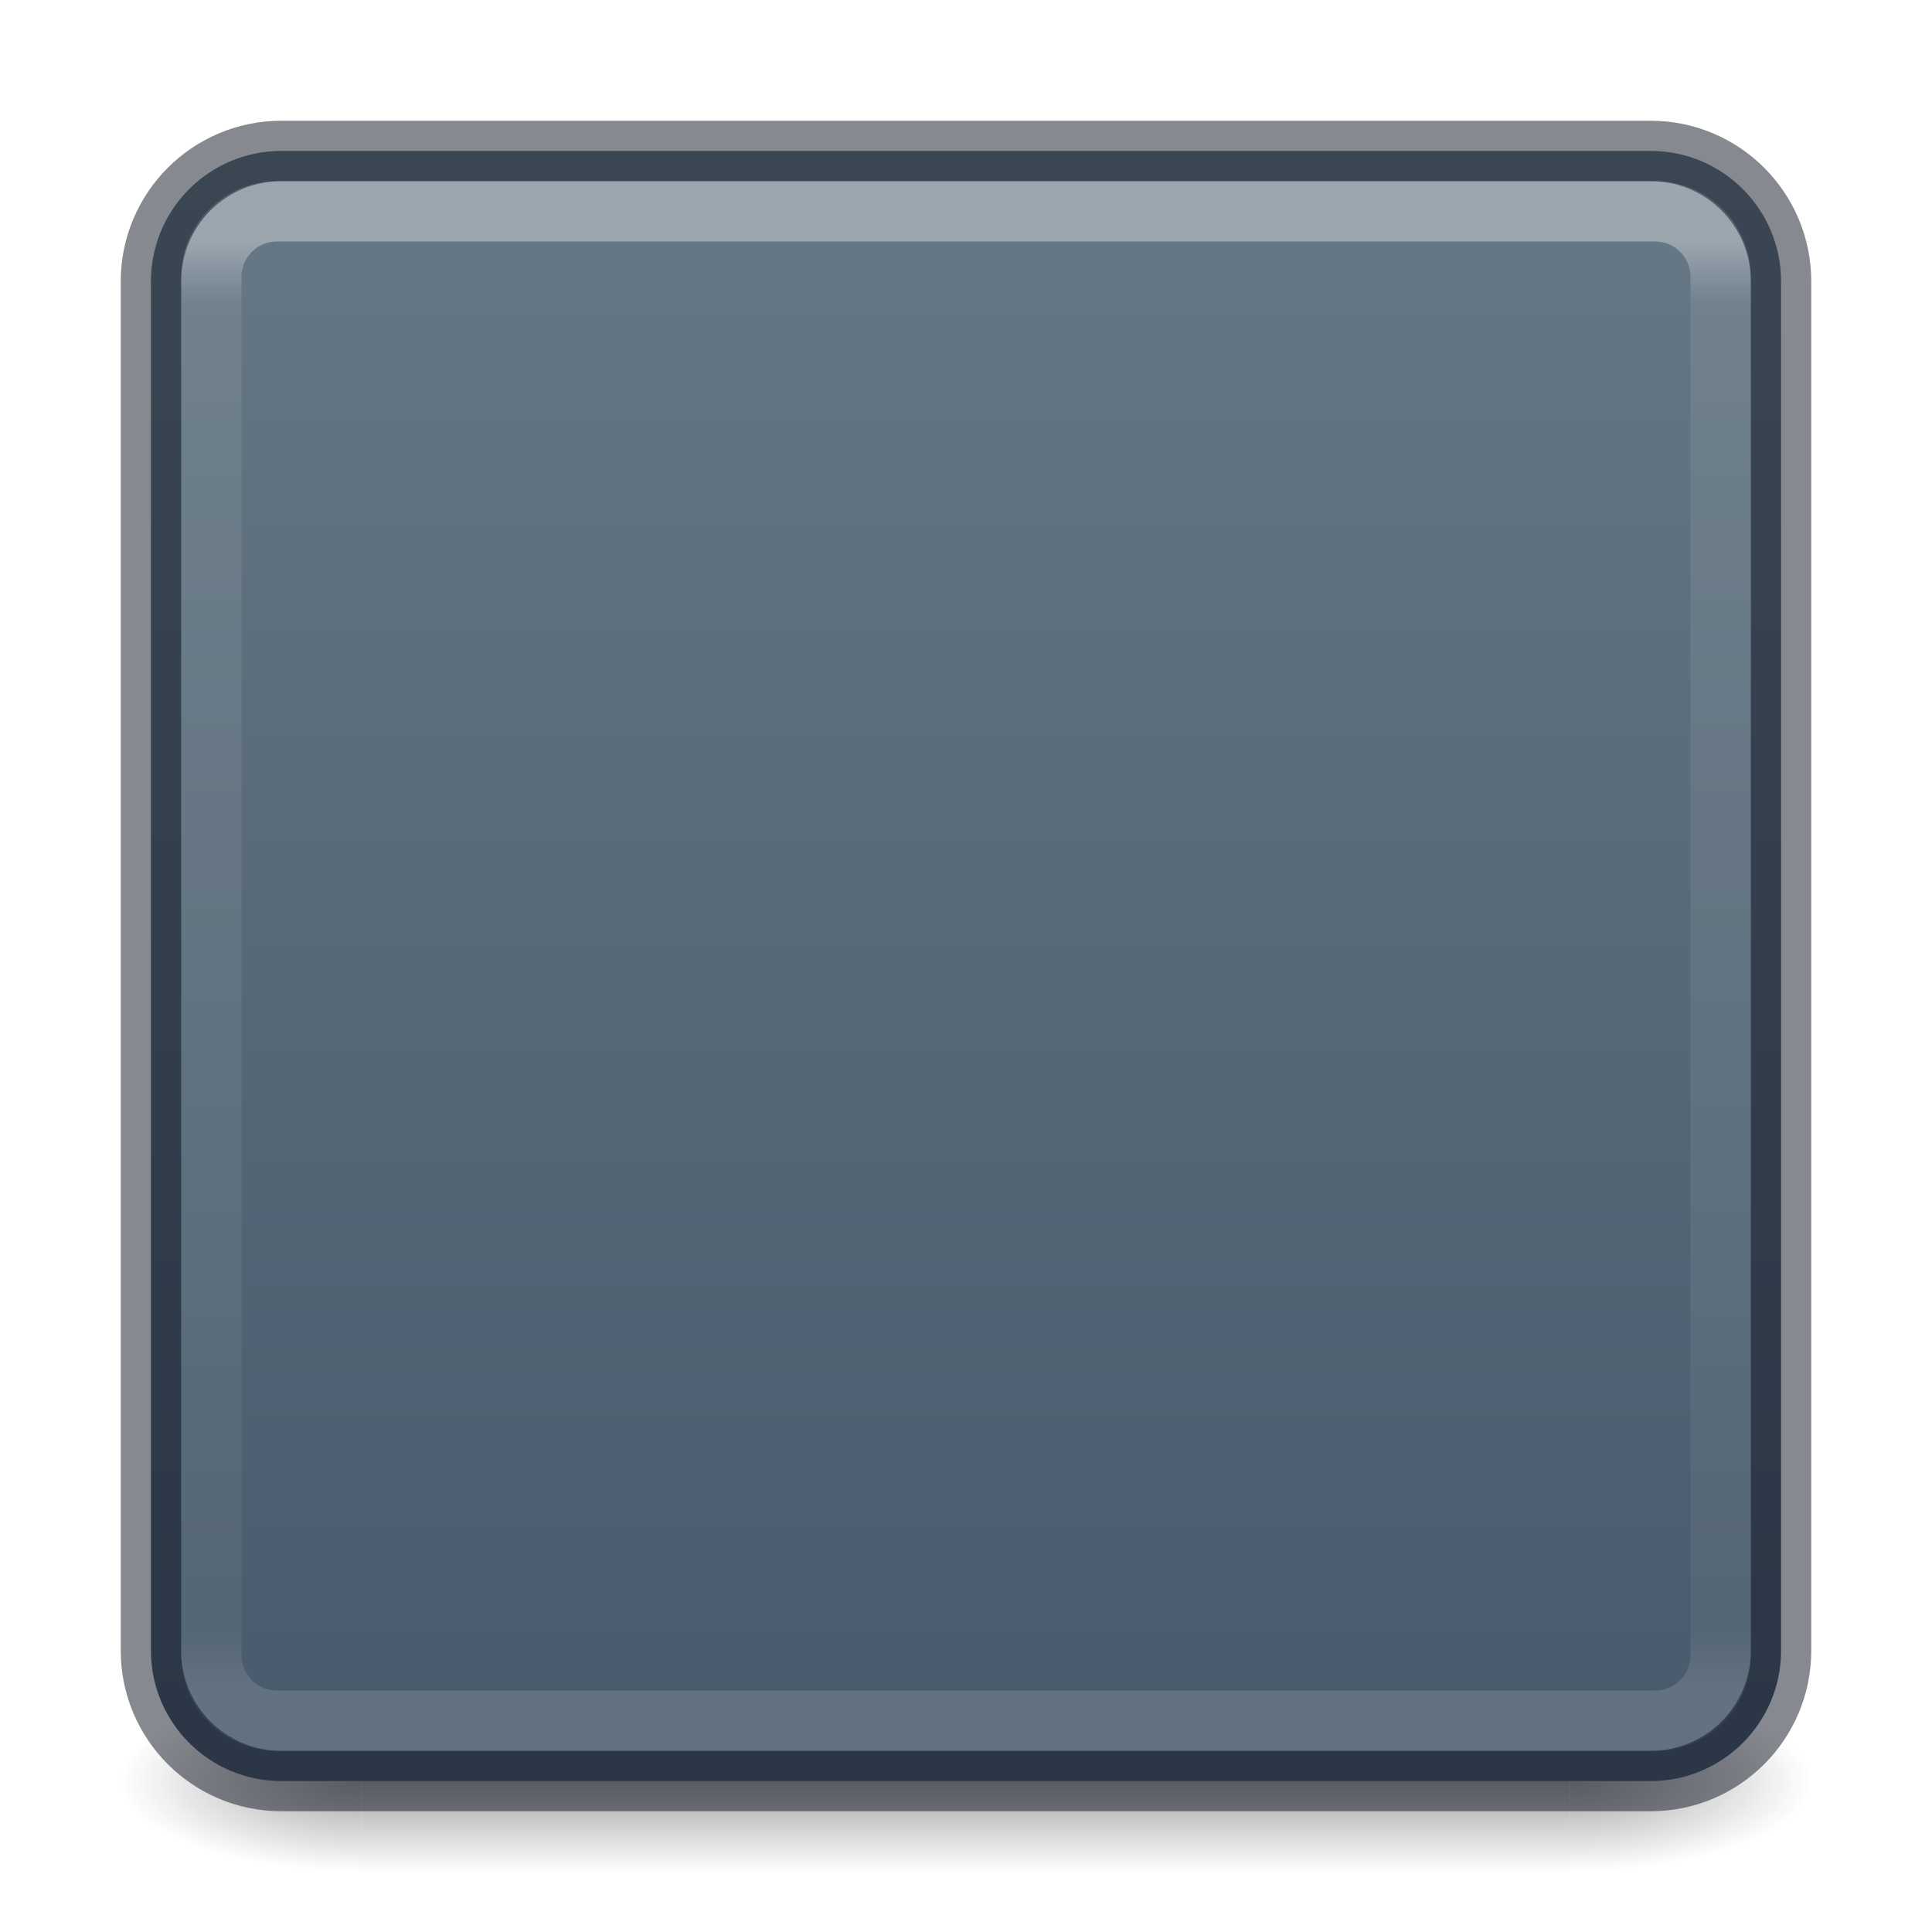
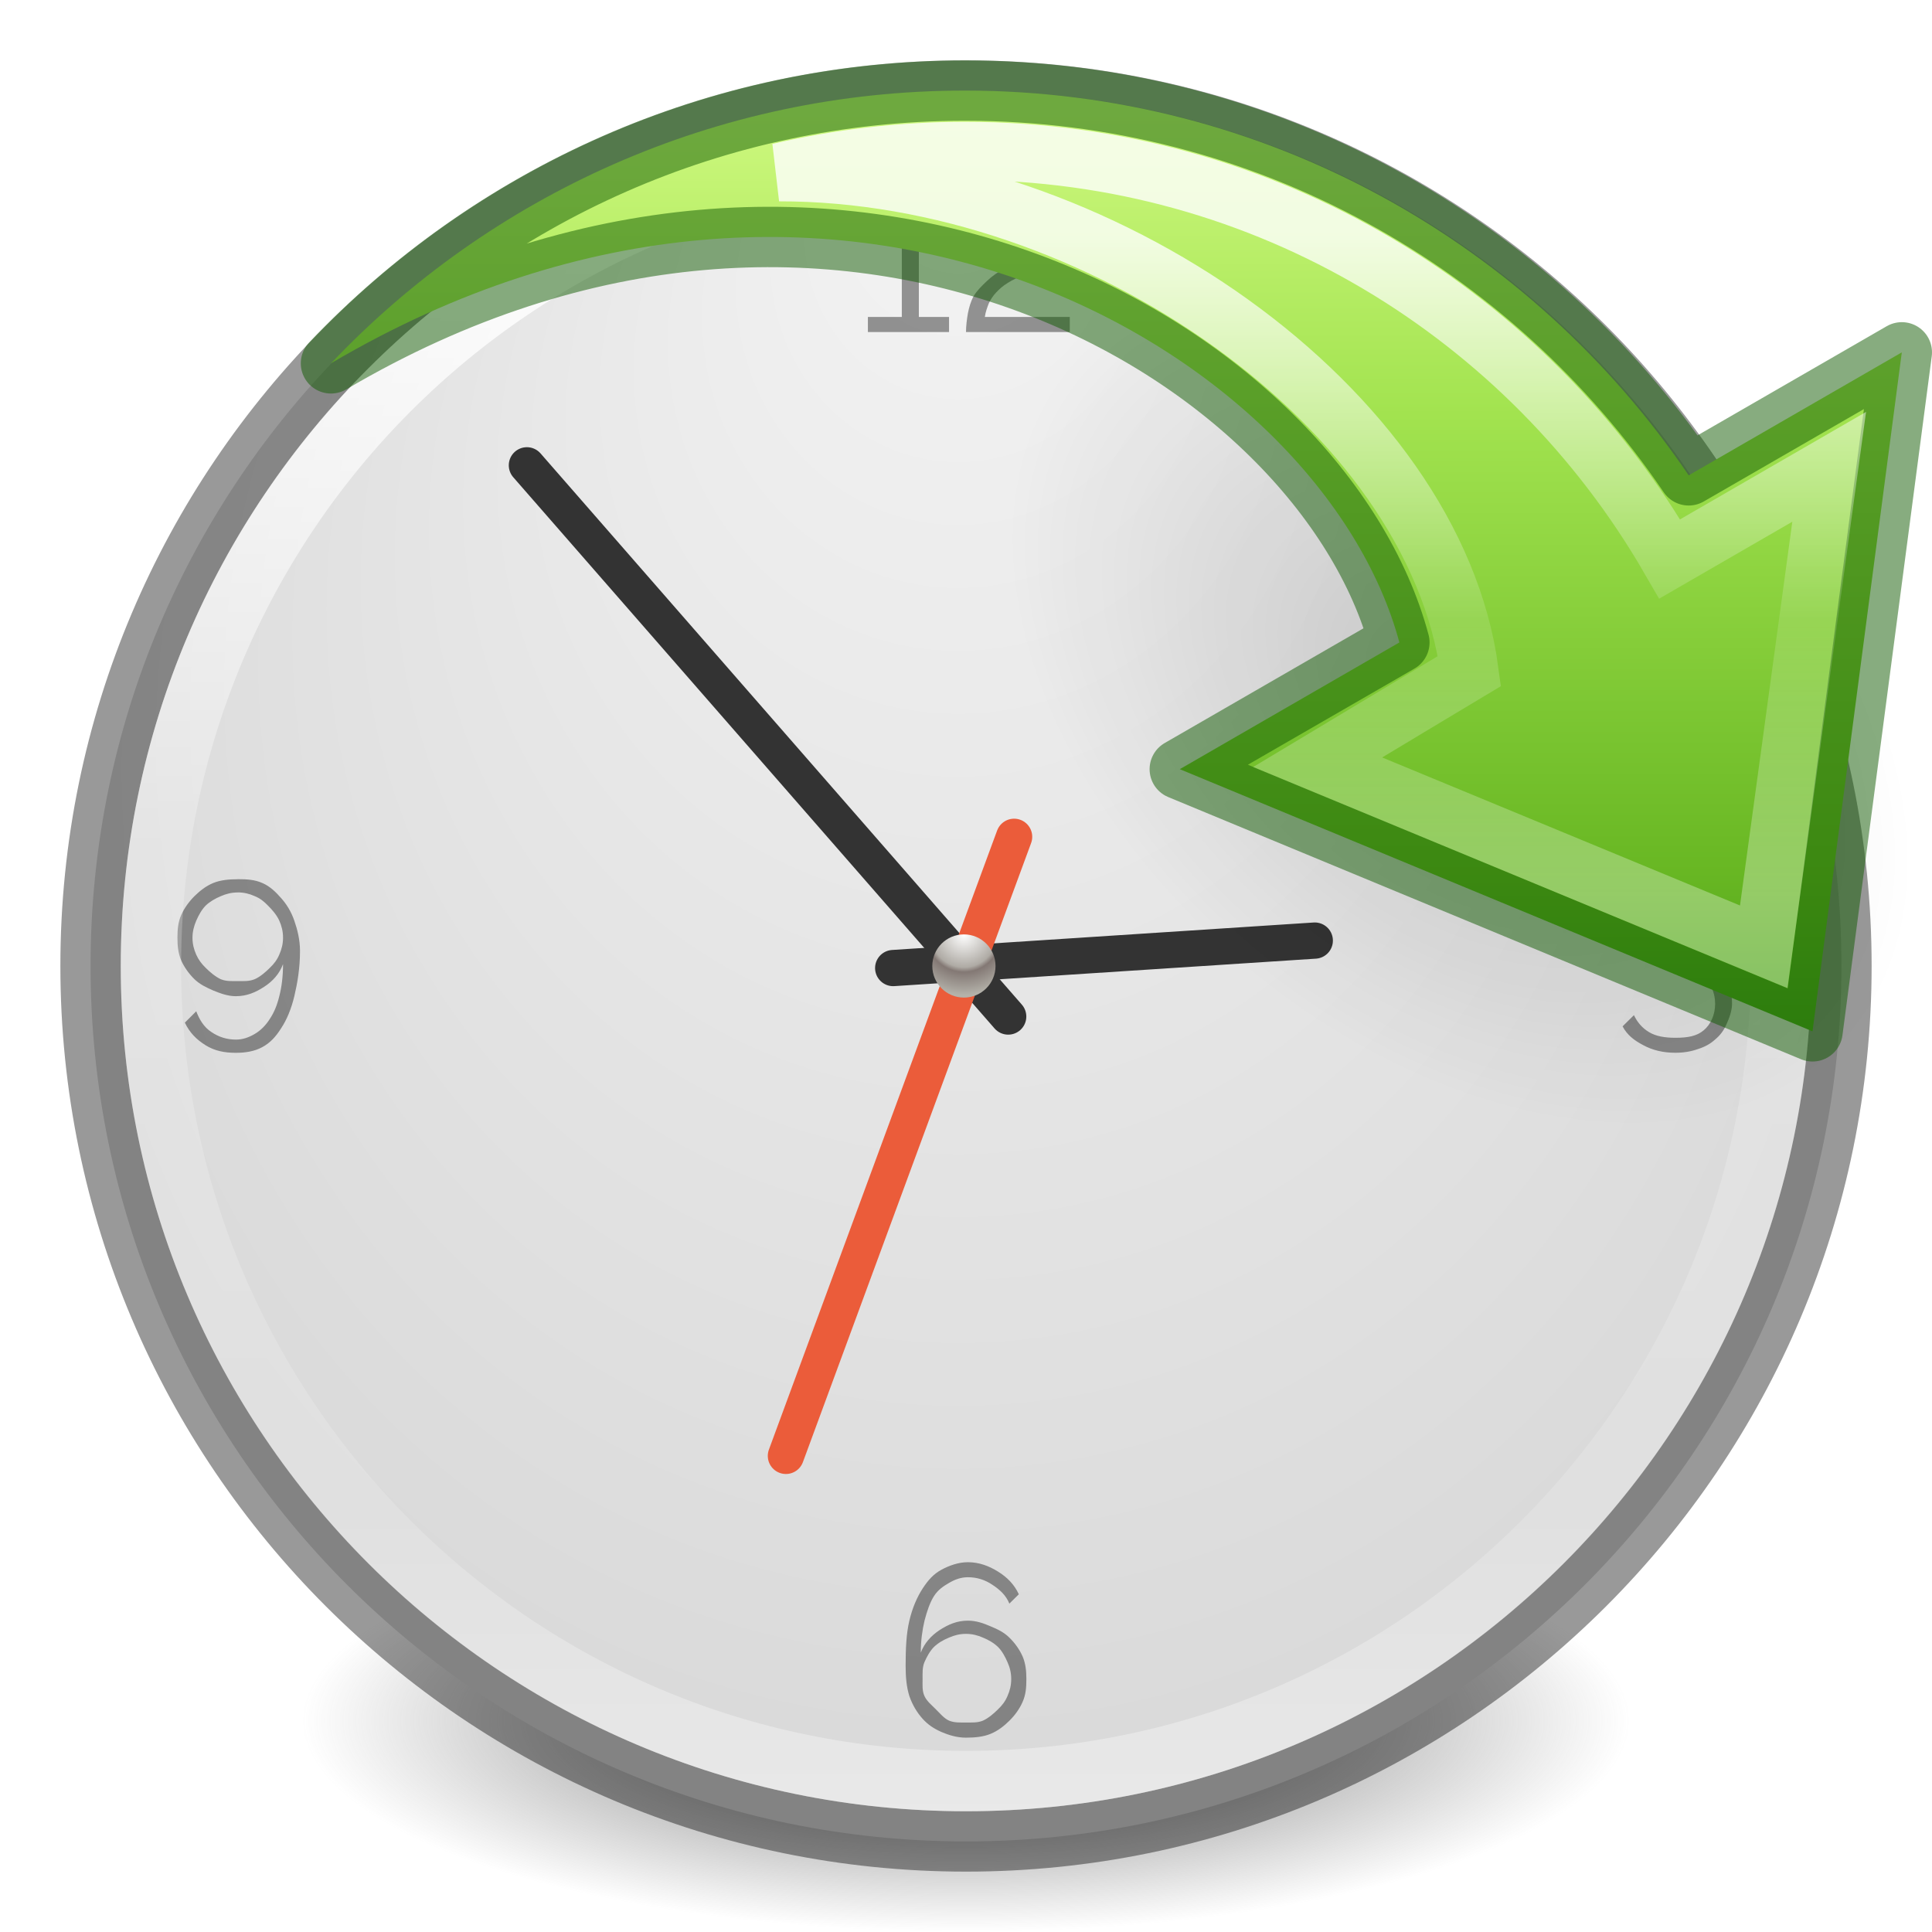
- <svg xmlns="http://www.w3.org/2000/svg" xmlns:xlink="http://www.w3.org/1999/xlink" version="1.1" width="32" height="32" id="svg6860">
-   <defs id="defs6862">
-     <linearGradient id="linearGradient857">
-       <stop style="stop-color:#667885;stop-opacity:1" offset="0" id="stop853" />
-       <stop style="stop-color:#485a6c;stop-opacity:1" offset="1" id="stop855" />
+ <svg xmlns="http://www.w3.org/2000/svg" xmlns:xlink="http://www.w3.org/1999/xlink" version="1.1" width="32" height="32" id="svg4279">
+   <defs id="defs4281">
+     <radialGradient cx="16" cy="15.377" r="0.626" fx="16" fy="15.377" id="radialGradient4125" xlink:href="#linearGradient4119" gradientUnits="userSpaceOnUse" gradientTransform="matrix(0,1.598875,1.598877,0,-8.621424,-10.10247)" />
+     <linearGradient id="linearGradient4119">
+       <stop id="stop4121" style="stop-color:#ffffff;stop-opacity:1" offset="0" />
+       <stop id="stop4148" style="stop-color:#afaba5;stop-opacity:1" offset="0.54" />
+       <stop id="stop4146" style="stop-color:#837874;stop-opacity:1" offset="0.62" />
+       <stop id="stop4123" style="stop-color:#b4b2aa;stop-opacity:1" offset="1" />
    </linearGradient>
-     <linearGradient x1="167.983" y1="8.508" x2="167.983" y2="54.78" id="linearGradient5915" xlink:href="#linearGradient5803-0" gradientUnits="userSpaceOnUse" gradientTransform="matrix(0.422101,0,0,0.422101,-52.55959,1.774787)" />
-     <linearGradient id="linearGradient5803-0">
-       <stop id="stop5805-3" style="stop-color:#fff5ef;stop-opacity:1" offset="0" />
-       <stop id="stop5807-4" style="stop-color:#fef8dd;stop-opacity:1" offset="1" />
+     <linearGradient x1="71.204" y1="15.369" x2="71.204" y2="40.496" id="linearGradient3221" xlink:href="#linearGradient4806-9" gradientUnits="userSpaceOnUse" gradientTransform="matrix(1.102203,0,0,1.102204,-63.55275,-14.715)" />
+     <linearGradient id="linearGradient4806-9">
+       <stop id="stop4808-49" style="stop-color:#ffffff;stop-opacity:1" offset="0" />
+       <stop id="stop4810-05" style="stop-color:#ffffff;stop-opacity:0.235" offset="0.424" />
+       <stop id="stop4812-6" style="stop-color:#ffffff;stop-opacity:0.157" offset="0.821" />
+       <stop id="stop4814-7" style="stop-color:#ffffff;stop-opacity:0.392" offset="1" />
    </linearGradient>
-     <linearGradient x1="24" y1="6.24" x2="24" y2="41.76" id="linearGradient4161" xlink:href="#linearGradient3924-0" gradientUnits="userSpaceOnUse" gradientTransform="matrix(0.6756757,0,0,0.6756757,-0.216217,-0.2162063)" />
-     <linearGradient id="linearGradient3924-0">
-       <stop id="stop3926-6" style="stop-color:#ffffff;stop-opacity:1" offset="0" />
-       <stop id="stop3928-3" style="stop-color:#ffffff;stop-opacity:0.235" offset="0.042" />
-       <stop id="stop3930-2" style="stop-color:#ffffff;stop-opacity:0.157" offset="0.958" />
-       <stop id="stop3932-62" style="stop-color:#ffffff;stop-opacity:0.392" offset="1" />
+     <radialGradient cx="15.026" cy="8.626" r="20" fx="0.304" fy="8.626" id="radialGradient3228" xlink:href="#linearGradient2867-449-88-871-390-598-476-591-434-148-57-177-641-289-620-227-114-444-680-744-4-8-69-5-4-8-426-2-9-1-4-965" gradientUnits="userSpaceOnUse" gradientTransform="matrix(-4.7487238e-8,0.780378,-0.7352292,-5.3751304e-8,22.2126,1.684189)" />
+     <linearGradient id="linearGradient2867-449-88-871-390-598-476-591-434-148-57-177-641-289-620-227-114-444-680-744-4-8-69-5-4-8-426-2-9-1-4-965">
+       <stop id="stop4036" style="stop-color:#f4f4f4;stop-opacity:1" offset="0" />
+       <stop id="stop4040" style="stop-color:#dadada;stop-opacity:1" offset="1" />
    </linearGradient>
-     <radialGradient cx="4.993" cy="43.5" r="2.5" fx="4.993" fy="43.5" id="radialGradient2976" xlink:href="#linearGradient3688-166-749-6" gradientUnits="userSpaceOnUse" gradientTransform="matrix(2.175537,0,0,1.4,26.7014,-17.4)" />
-     <linearGradient id="linearGradient3688-166-749-6">
-       <stop id="stop2883-8" style="stop-color:#181818;stop-opacity:1" offset="0" />
-       <stop id="stop2885-3" style="stop-color:#181818;stop-opacity:0" offset="1" />
+     <linearGradient id="linearGradient3820-7-2-2">
+       <stop id="stop3822-2-6-36" style="stop-color:#3d3d3d;stop-opacity:1" offset="0" />
+       <stop id="stop3864-8-7-6" style="stop-color:#686868;stop-opacity:0.498" offset="0.5" />
+       <stop id="stop3824-1-2-4" style="stop-color:#686868;stop-opacity:0" offset="1" />
    </linearGradient>
-     <radialGradient cx="4.993" cy="43.5" r="2.5" fx="4.993" fy="43.5" id="radialGradient2978" xlink:href="#linearGradient3688-464-309-7" gradientUnits="userSpaceOnUse" gradientTransform="matrix(2.175537,0,0,1.4,-21.2986,-104.4)" />
-     <linearGradient id="linearGradient3688-464-309-7">
-       <stop id="stop2889-0" style="stop-color:#181818;stop-opacity:1" offset="0" />
-       <stop id="stop2891-66" style="stop-color:#181818;stop-opacity:0" offset="1" />
+     <radialGradient cx="99.157" cy="186.171" r="62.769" fx="99.157" fy="186.171" id="radialGradient4277" xlink:href="#linearGradient3820-7-2-2" gradientUnits="userSpaceOnUse" gradientTransform="matrix(0.1752454,0,0,0.05575992,-1.37681,18.11914)" />
+     <linearGradient gradientTransform="matrix(0,-0.591717,0.6351695,0,11.58373,26.97638)" gradientUnits="userSpaceOnUse" xlink:href="#linearGradient4087" id="linearGradient3916" y2="15.991" x2="20.576" y1="15.991" x1="38.941" />
+     <linearGradient id="linearGradient4087">
+       <stop offset="0" style="stop-color:#ffffff;stop-opacity:1" id="stop4089" />
+       <stop offset="0.512" style="stop-color:#ffffff;stop-opacity:0.235" id="stop4091" />
+       <stop offset="0.585" style="stop-color:#ffffff;stop-opacity:0.157" id="stop4093" />
+       <stop offset="1" style="stop-color:#ffffff;stop-opacity:0.392" id="stop4095" />
    </linearGradient>
-     <linearGradient x1="25.058" y1="47.028" x2="25.058" y2="39.999" id="linearGradient2980" xlink:href="#linearGradient3702-501-757-3" gradientUnits="userSpaceOnUse" gradientTransform="matrix(0.9693878,0,0,1,0.7346938,0)" />
-     <linearGradient id="linearGradient3702-501-757-3">
-       <stop id="stop2895-3" style="stop-color:#181818;stop-opacity:0" offset="0" />
-       <stop id="stop2897-28" style="stop-color:#181818;stop-opacity:1" offset="0.5" />
-       <stop id="stop2899-8" style="stop-color:#181818;stop-opacity:0" offset="1" />
+     <linearGradient gradientTransform="matrix(0.5419876,0,0,0.5049098,10.61748,-0.3398086)" gradientUnits="userSpaceOnUse" xlink:href="#linearGradient3846" id="linearGradient3919" y2="42.04" x2="23.732" y1="4.418" x1="23.732" />
+     <linearGradient id="linearGradient3846">
+       <stop offset="0" style="stop-color:#cdf87e;stop-opacity:1" id="stop3848" />
+       <stop offset="0.262" style="stop-color:#a2e34f;stop-opacity:1" id="stop3850" />
+       <stop offset="0.661" style="stop-color:#68b723;stop-opacity:1" id="stop3852" />
+       <stop offset="1" style="stop-color:#1d7e0d;stop-opacity:1" id="stop3854" />
    </linearGradient>
-     <linearGradient xlink:href="#linearGradient857" id="linearGradient859" x1="17" y1="3" x2="17" y2="29.133" gradientUnits="userSpaceOnUse" />
+     <radialGradient gradientTransform="matrix(-0.4164954,-0.358865,0.2390905,-0.2774862,25.82021,30.6141)" gradientUnits="userSpaceOnUse" xlink:href="#linearGradient8662-7" id="radialGradient3449" fy="36.421" fx="24.837" r="15.645" cy="36.421" cx="24.837" />
+     <linearGradient id="linearGradient8662-7">
+       <stop offset="0" style="stop-color:#000000;stop-opacity:1" id="stop8664-0" />
+       <stop offset="1" style="stop-color:#000000;stop-opacity:0" id="stop8666-1" />
+     </linearGradient>
  </defs>
-   <g style="display:inline" id="g2036-2" transform="matrix(0.6999997,0,0,0.3333336,-0.8000002,15.33333)">
-     <g style="opacity:0.4" id="g3712-3" transform="matrix(1.052632,0,0,1.285713,-1.263158,-13.42854)">
-       <rect style="fill:url(#radialGradient2976);fill-opacity:1;stroke:none;stroke-width:1" id="rect2801-0" y="40" x="37.571" height="7" width="5.429" />
-       <rect style="fill:url(#radialGradient2978);fill-opacity:1;stroke:none;stroke-width:1" id="rect3696-2" transform="scale(-1)" y="-47" x="-10.429" height="7" width="5.429" />
-       <rect style="fill:url(#linearGradient2980);fill-opacity:1;stroke:none;stroke-width:1" id="rect3700-1" y="40" x="10.429" height="7" width="27.143" />
-     </g>
-   </g>
-   <rect style="color:#000000;display:inline;overflow:visible;visibility:visible;fill:url(#linearGradient859);fill-opacity:1;fill-rule:nonzero;stroke:none;stroke-width:1;marker:none;enable-background:accumulate" id="rect5505" y="2.5" x="2.5" ry="2.16" rx="2.16" height="27" width="27" />
-   <rect style="opacity:0.35;fill:none;stroke:url(#linearGradient4161);stroke-width:1;stroke-linecap:round;stroke-linejoin:round;stroke-miterlimit:4;stroke-dasharray:none;stroke-dashoffset:0;stroke-opacity:1" id="rect6741-7-4" y="3.5" x="3.5" ry="1.087" rx="1.087" height="25" width="25" />
-   <rect style="color:#000000;display:inline;overflow:visible;visibility:visible;opacity:0.5;fill:none;stroke:#0e141f;stroke-width:1;stroke-linecap:round;stroke-linejoin:round;stroke-miterlimit:4;stroke-dasharray:none;stroke-dashoffset:0;stroke-opacity:1;marker:none;enable-background:accumulate" id="rect5505-6" y="2.5" x="2.5" ry="2.16" rx="2.16" height="27" width="27" />
+   <path style="fill:url(#radialGradient4277);fill-opacity:1;stroke:none" id="path3818-0-2" d="m 27,28.5 a 11,3.5 0 1 1 -22,0 11,3.5 0 1 1 22,0 z" />
+   <path style="color:#000000;display:inline;overflow:visible;visibility:visible;fill:url(#radialGradient3228);fill-opacity:1;fill-rule:nonzero;stroke:none;stroke-width:1;marker:none;enable-background:accumulate" id="path2555-7-65" d="M 16,1.5 C 8,1.5 1.5,8 1.5,16 1.5,24 8,30.5 16,30.5 24,30.5 30.5,24 30.5,16 30.5,8 24,1.5 16,1.5 Z" />
+   <path style="color:#000000;display:inline;overflow:visible;visibility:visible;opacity:0.4;fill:none;stroke:#000000;stroke-width:1;stroke-linecap:round;stroke-linejoin:round;stroke-miterlimit:4;stroke-dasharray:none;stroke-dashoffset:0;stroke-opacity:1;marker:none;enable-background:accumulate" id="path2555-7-1-7" d="M 16,1.5 C 7.999,1.5 1.5,7.999 1.5,16 1.5,24.001 7.999,30.5 16,30.5 24.001,30.5 30.5,24.001 30.5,16 30.5,7.999 24.001,1.5 16,1.5 Z" />
+   <path style="fill:none;stroke:#333333;stroke-width:0.6;stroke-linecap:round;stroke-linejoin:miter;stroke-miterlimit:4;stroke-dasharray:none;stroke-opacity:1" id="path2312" d="M 16.699,16.837 8.727,7.707" />
+   <path style="fill:#0000ff;fill-opacity:1;stroke:#333333;stroke-width:0.6;stroke-linecap:round;stroke-linejoin:miter;stroke-miterlimit:4;stroke-dasharray:none;stroke-opacity:1" id="path2314" d="m 14.794,16.034 6.983,-0.455" />
+   <path style="fill:none;stroke:#eb5c3a;stroke-width:0.6;stroke-linecap:round;stroke-linejoin:miter;stroke-miterlimit:4;stroke-dasharray:none;stroke-opacity:1" id="path2316" d="M 16.797,13.86 13.017,24.114" />
+   <path style="font-style:normal;font-variant:normal;font-weight:normal;font-stretch:normal;font-size:4px;line-height:125%;font-family:Raleway;-inkscape-font-specification:Raleway;letter-spacing:0px;word-spacing:0px;opacity:0.4;fill:#000000;fill-opacity:1;stroke:none" id="text4045" d="m 16.906,3.156 c -0.125,2.3e-6 -0.242,0.028 -0.344,0.062 -0.099,0.032 -0.175,0.051 -0.25,0.094 -0.072,0.043 -0.142,0.114 -0.188,0.156 -0.045,0.043 -0.078,0.047 -0.094,0.062 L 16.219,3.75 c 0.019,-0.024 0.059,-0.056 0.094,-0.094 0.037,-0.04 0.072,-0.09 0.125,-0.125 0.053,-0.035 0.118,-0.07 0.188,-0.094 0.072,-0.027 0.162,-0.031 0.25,-0.031 0.085,2.1e-6 0.155,0.007 0.219,0.031 0.067,0.024 0.114,0.054 0.156,0.094 0.045,0.04 0.072,0.106 0.094,0.156 0.024,0.051 0.031,0.074 0.031,0.125 -2e-6,0.08 -0.015,0.16 -0.062,0.219 -0.045,0.059 -0.116,0.108 -0.188,0.156 -0.072,0.048 -0.133,0.085 -0.219,0.125 -0.083,0.037 -0.178,0.088 -0.25,0.125 -0.136,0.072 -0.225,0.136 -0.312,0.219 -0.085,0.08 -0.168,0.162 -0.219,0.25 -0.048,0.088 -0.075,0.185 -0.094,0.281 C 16.015,5.281 16,5.401 16,5.5 h 1.719 V 5.25 H 16.312 C 16.323,5.167 16.351,5.095 16.375,5.031 16.402,4.967 16.449,4.897 16.5,4.844 16.551,4.79 16.607,4.738 16.688,4.688 16.767,4.637 16.88,4.585 17,4.531 17.051,4.507 17.11,4.475 17.188,4.438 17.267,4.4 17.332,4.34 17.406,4.281 17.481,4.223 17.543,4.174 17.594,4.094 17.647,4.011 17.688,3.893 17.688,3.781 17.687,3.696 17.66,3.637 17.625,3.562 17.59,3.485 17.535,3.402 17.469,3.344 17.402,3.285 17.315,3.251 17.219,3.219 17.125,3.184 17.026,3.156 16.906,3.156 Z M 14.938,3.188 c -0.005,0.013 -0.048,0.054 -0.094,0.094 -0.045,0.04 -0.09,0.08 -0.156,0.125 -0.064,0.045 -0.144,0.09 -0.219,0.125 -0.072,0.035 -0.126,0.063 -0.188,0.062 v 0.25 c 0.051,1.6e-6 0.09,-0.01 0.156,-0.031 0.067,-0.021 0.157,-0.062 0.219,-0.094 0.064,-0.032 0.106,-0.056 0.156,-0.094 0.051,-0.037 0.101,-0.062 0.125,-0.094 V 5.25 H 14.375 V 5.5 h 1.344 V 5.25 h -0.5 V 3.188 Z m -11,11.375 c -0.141,2e-6 -0.284,0.012 -0.406,0.062 -0.123,0.051 -0.222,0.131 -0.312,0.219 -0.088,0.088 -0.165,0.193 -0.219,0.312 -0.051,0.117 -0.062,0.239 -0.062,0.375 0,0.133 0.012,0.258 0.062,0.375 0.051,0.117 0.131,0.225 0.219,0.312 0.088,0.085 0.195,0.137 0.312,0.188 0.12,0.048 0.239,0.094 0.375,0.094 0.181,0 0.327,-0.063 0.469,-0.156 0.144,-0.093 0.254,-0.218 0.312,-0.375 -2e-6,0.197 -0.022,0.377 -0.062,0.531 -0.037,0.152 -0.087,0.271 -0.156,0.375 -0.067,0.107 -0.154,0.194 -0.25,0.25 -0.096,0.056 -0.195,0.094 -0.312,0.094 -0.149,0 -0.284,-0.042 -0.406,-0.125 C 3.377,17.014 3.303,16.886 3.25,16.75 l -0.188,0.188 c 0.077,0.165 0.194,0.282 0.344,0.375 0.149,0.093 0.313,0.125 0.5,0.125 0.157,-1e-6 0.309,-0.024 0.438,-0.094 0.128,-0.069 0.222,-0.169 0.312,-0.312 C 4.75,16.89 4.824,16.713 4.875,16.5 4.926,16.284 4.969,16.038 4.969,15.75 4.969,15.566 4.926,15.397 4.875,15.25 4.824,15.101 4.747,14.976 4.656,14.875 4.568,14.774 4.469,14.678 4.344,14.625 4.218,14.569 4.087,14.562 3.938,14.562 Z m 23.844,0 c -0.096,2e-6 -0.191,0.007 -0.281,0.031 -0.091,0.021 -0.175,0.054 -0.25,0.094 -0.075,0.04 -0.129,0.098 -0.188,0.156 -0.059,0.056 -0.124,0.118 -0.156,0.188 l 0.188,0.156 c 0.059,-0.12 0.135,-0.215 0.25,-0.281 0.117,-0.069 0.254,-0.094 0.406,-0.094 0.083,2e-6 0.181,0.01 0.25,0.031 0.072,0.021 0.137,0.051 0.188,0.094 0.053,0.04 0.096,0.095 0.125,0.156 0.029,0.059 0.031,0.108 0.031,0.188 -2e-6,0.152 -0.047,0.279 -0.156,0.375 -0.109,0.096 -0.263,0.156 -0.469,0.156 h -0.125 v 0.219 h 0.094 c 0.227,1e-6 0.411,0.05 0.531,0.156 0.12,0.107 0.187,0.254 0.188,0.438 -2e-6,0.181 -0.073,0.342 -0.188,0.438 -0.115,0.099 -0.269,0.125 -0.469,0.125 -0.173,0 -0.323,-0.024 -0.438,-0.094 -0.115,-0.069 -0.194,-0.164 -0.25,-0.281 L 26.875,17 c 0.077,0.144 0.192,0.233 0.344,0.312 0.152,0.083 0.329,0.125 0.531,0.125 0.139,-1e-6 0.263,-0.022 0.375,-0.062 0.115,-0.037 0.201,-0.084 0.281,-0.156 0.083,-0.069 0.145,-0.149 0.188,-0.25 0.045,-0.099 0.094,-0.224 0.094,-0.344 -2e-6,-0.192 -0.05,-0.338 -0.156,-0.469 -0.104,-0.131 -0.262,-0.221 -0.438,-0.25 0.083,-0.011 0.155,-0.025 0.219,-0.062 0.067,-0.04 0.142,-0.1 0.188,-0.156 0.045,-0.059 0.07,-0.115 0.094,-0.188 0.024,-0.075 0.031,-0.139 0.031,-0.219 -2e-6,-0.107 -0.02,-0.224 -0.062,-0.312 -0.04,-0.088 -0.113,-0.157 -0.188,-0.219 -0.075,-0.064 -0.146,-0.122 -0.25,-0.156 C 28.024,14.559 27.904,14.562 27.781,14.562 Z M 3.938,14.781 c 0.101,2e-6 0.193,0.022 0.281,0.062 0.091,0.037 0.152,0.087 0.219,0.156 0.069,0.067 0.147,0.159 0.188,0.25 0.04,0.088 0.062,0.183 0.062,0.281 -2e-6,0.101 -0.022,0.191 -0.062,0.281 -0.037,0.088 -0.087,0.152 -0.156,0.219 -0.067,0.067 -0.159,0.148 -0.25,0.188 C 4.128,16.256 4.039,16.25 3.938,16.25 c -0.101,1e-6 -0.191,0.006 -0.281,-0.031 -0.088,-0.04 -0.183,-0.121 -0.25,-0.188 C 3.34,15.965 3.29,15.901 3.25,15.812 3.21,15.722 3.188,15.633 3.188,15.531 3.188,15.43 3.213,15.338 3.25,15.25 3.29,15.159 3.34,15.067 3.406,15 c 0.069,-0.067 0.162,-0.119 0.25,-0.156 0.091,-0.04 0.18,-0.062 0.281,-0.062 z M 16.031,25.875 c -0.157,3e-6 -0.31,0.056 -0.438,0.125 -0.128,0.069 -0.219,0.169 -0.312,0.312 -0.091,0.141 -0.168,0.315 -0.219,0.531 -0.051,0.213 -0.062,0.462 -0.062,0.75 0,0.184 0.015,0.351 0.062,0.5 0.051,0.147 0.128,0.274 0.219,0.375 0.091,0.101 0.187,0.163 0.312,0.219 0.125,0.053 0.257,0.094 0.406,0.094 0.141,0 0.284,-0.012 0.406,-0.062 C 16.529,28.668 16.631,28.588 16.719,28.5 16.809,28.412 16.887,28.305 16.938,28.188 16.991,28.068 17,27.949 17,27.812 c -2e-6,-0.133 -0.012,-0.258 -0.062,-0.375 -0.051,-0.117 -0.131,-0.227 -0.219,-0.312 -0.088,-0.088 -0.193,-0.139 -0.312,-0.188 -0.117,-0.051 -0.239,-0.094 -0.375,-0.094 -0.181,2e-6 -0.325,0.063 -0.469,0.156 -0.141,0.093 -0.254,0.218 -0.312,0.375 0,-0.195 0.025,-0.377 0.062,-0.531 0.04,-0.155 0.09,-0.302 0.156,-0.406 0.069,-0.107 0.154,-0.163 0.25,-0.219 0.096,-0.056 0.195,-0.094 0.312,-0.094 0.149,3e-6 0.284,0.042 0.406,0.125 0.123,0.08 0.228,0.177 0.281,0.312 L 16.875,26.406 c -0.077,-0.165 -0.194,-0.282 -0.344,-0.375 -0.149,-0.093 -0.313,-0.156 -0.5,-0.156 z M 16,27.062 c 0.099,2e-6 0.191,0.022 0.281,0.062 0.091,0.037 0.183,0.09 0.25,0.156 0.067,0.067 0.116,0.159 0.156,0.25 0.04,0.088 0.062,0.18 0.062,0.281 -2e-6,0.101 -0.022,0.191 -0.062,0.281 -0.037,0.088 -0.087,0.152 -0.156,0.219 -0.067,0.067 -0.159,0.147 -0.25,0.188 -0.088,0.037 -0.18,0.031 -0.281,0.031 -0.101,0 -0.191,0.006 -0.281,-0.031 -0.088,-0.04 -0.149,-0.121 -0.219,-0.188 -0.067,-0.069 -0.148,-0.131 -0.188,-0.219 -0.04,-0.088 -0.031,-0.18 -0.031,-0.281 -10e-7,-0.101 -0.006,-0.193 0.031,-0.281 0.04,-0.091 0.09,-0.183 0.156,-0.25 0.069,-0.067 0.159,-0.119 0.25,-0.156 0.091,-0.04 0.18,-0.062 0.281,-0.062 z" />
+   <path style="color:#000000;display:inline;overflow:visible;visibility:visible;fill:none;stroke:url(#linearGradient3221);stroke-width:1;stroke-linecap:round;stroke-linejoin:round;stroke-miterlimit:4;stroke-dasharray:none;stroke-dashoffset:0;stroke-opacity:1;marker:none;enable-background:accumulate" id="path3421" d="M 29.5,16 C 29.5,23.456 23.456,29.5 16,29.5 8.544,29.5 2.5,23.456 2.5,16 2.5,8.544 8.544,2.5 16,2.5 23.456,2.5 29.5,8.544 29.5,16 Z" />
+   <path style="color:#000000;display:inline;overflow:visible;visibility:visible;fill:url(#radialGradient4125);fill-opacity:1;fill-rule:nonzero;stroke:none;stroke-width:1.252;marker:none;enable-background:accumulate" id="path4117" d="m 15.442,16 a 0.523,0.523 0 1 0 1.047,0 0.523,0.523 0 1 0 -1.047,0 z" />
+   <path style="display:inline;overflow:visible;visibility:visible;opacity:0.141;fill:url(#radialGradient3449);fill-opacity:1;fill-rule:evenodd;stroke:none;stroke-width:1;marker:none" id="path3501-0" d="M 17.668,5.98 A 8.601,5.73 40.749 1 1 30.7,17.209 8.601,5.73 40.749 0 1 17.668,5.98 Z" />
+   <path id="path3503-5-0" d="m 15.982,1.5 c 4.987,0 9.381,2.532 11.988,6.373 L 31.5,5.836 30.021,17.082 19.541,12.74 23.178,10.641 C 21.9,5.871 13.906,1.052 5.482,6.018 8.122,3.237 11.85,1.5 15.982,1.5 Z" style="color:#000000;clip-rule:nonzero;display:block;overflow:visible;visibility:visible;opacity:1;isolation:auto;mix-blend-mode:normal;color-interpolation:sRGB;color-interpolation-filters:linearRGB;solid-color:#000000;solid-opacity:1;fill:url(#linearGradient3919);fill-opacity:1;fill-rule:nonzero;stroke:none;stroke-width:0.964;stroke-linecap:butt;stroke-linejoin:round;stroke-miterlimit:7;stroke-dasharray:none;stroke-dashoffset:0;stroke-opacity:1;marker:none;color-rendering:auto;image-rendering:auto;shape-rendering:auto;text-rendering:auto;enable-background:accumulate" />
+   <path id="path3503-5" d="m 15.982,1.5 c 4.987,0 9.381,2.532 11.988,6.373 L 31.5,5.836 30.021,17.082 19.541,12.74 23.178,10.641 C 21.9,5.871 13.906,1.052 5.482,6.018 8.122,3.237 11.85,1.5 15.982,1.5 Z" style="color:#000000;clip-rule:nonzero;display:inline;overflow:visible;visibility:visible;opacity:0.5;isolation:auto;mix-blend-mode:normal;color-interpolation:sRGB;color-interpolation-filters:linearRGB;solid-color:#000000;solid-opacity:1;fill:none;fill-opacity:1;fill-rule:evenodd;stroke:#0f5a00;stroke-width:1;stroke-linecap:butt;stroke-linejoin:round;stroke-miterlimit:4;stroke-dasharray:none;stroke-dashoffset:0;stroke-opacity:1;marker:none;color-rendering:auto;image-rendering:auto;shape-rendering:auto;text-rendering:auto;enable-background:accumulate" />
+   <path id="path3505" d="m 15.982,2.5 c 4.996,0 9.342,2.723 11.674,6.758 L 30.297,7.732 29.213,15.682 21.824,12.625 24.339,11.115 C 23.757,6.781 18.214,2.842 12.903,2.853 13.892,2.622 14.923,2.5 15.982,2.5 Z" style="display:block;overflow:visible;visibility:visible;opacity:0.8;fill:none;stroke:url(#linearGradient3916);stroke-width:0.964;stroke-linecap:butt;stroke-linejoin:miter;stroke-miterlimit:7;stroke-dasharray:none;stroke-dashoffset:0;stroke-opacity:1;marker:none" />
</svg>
